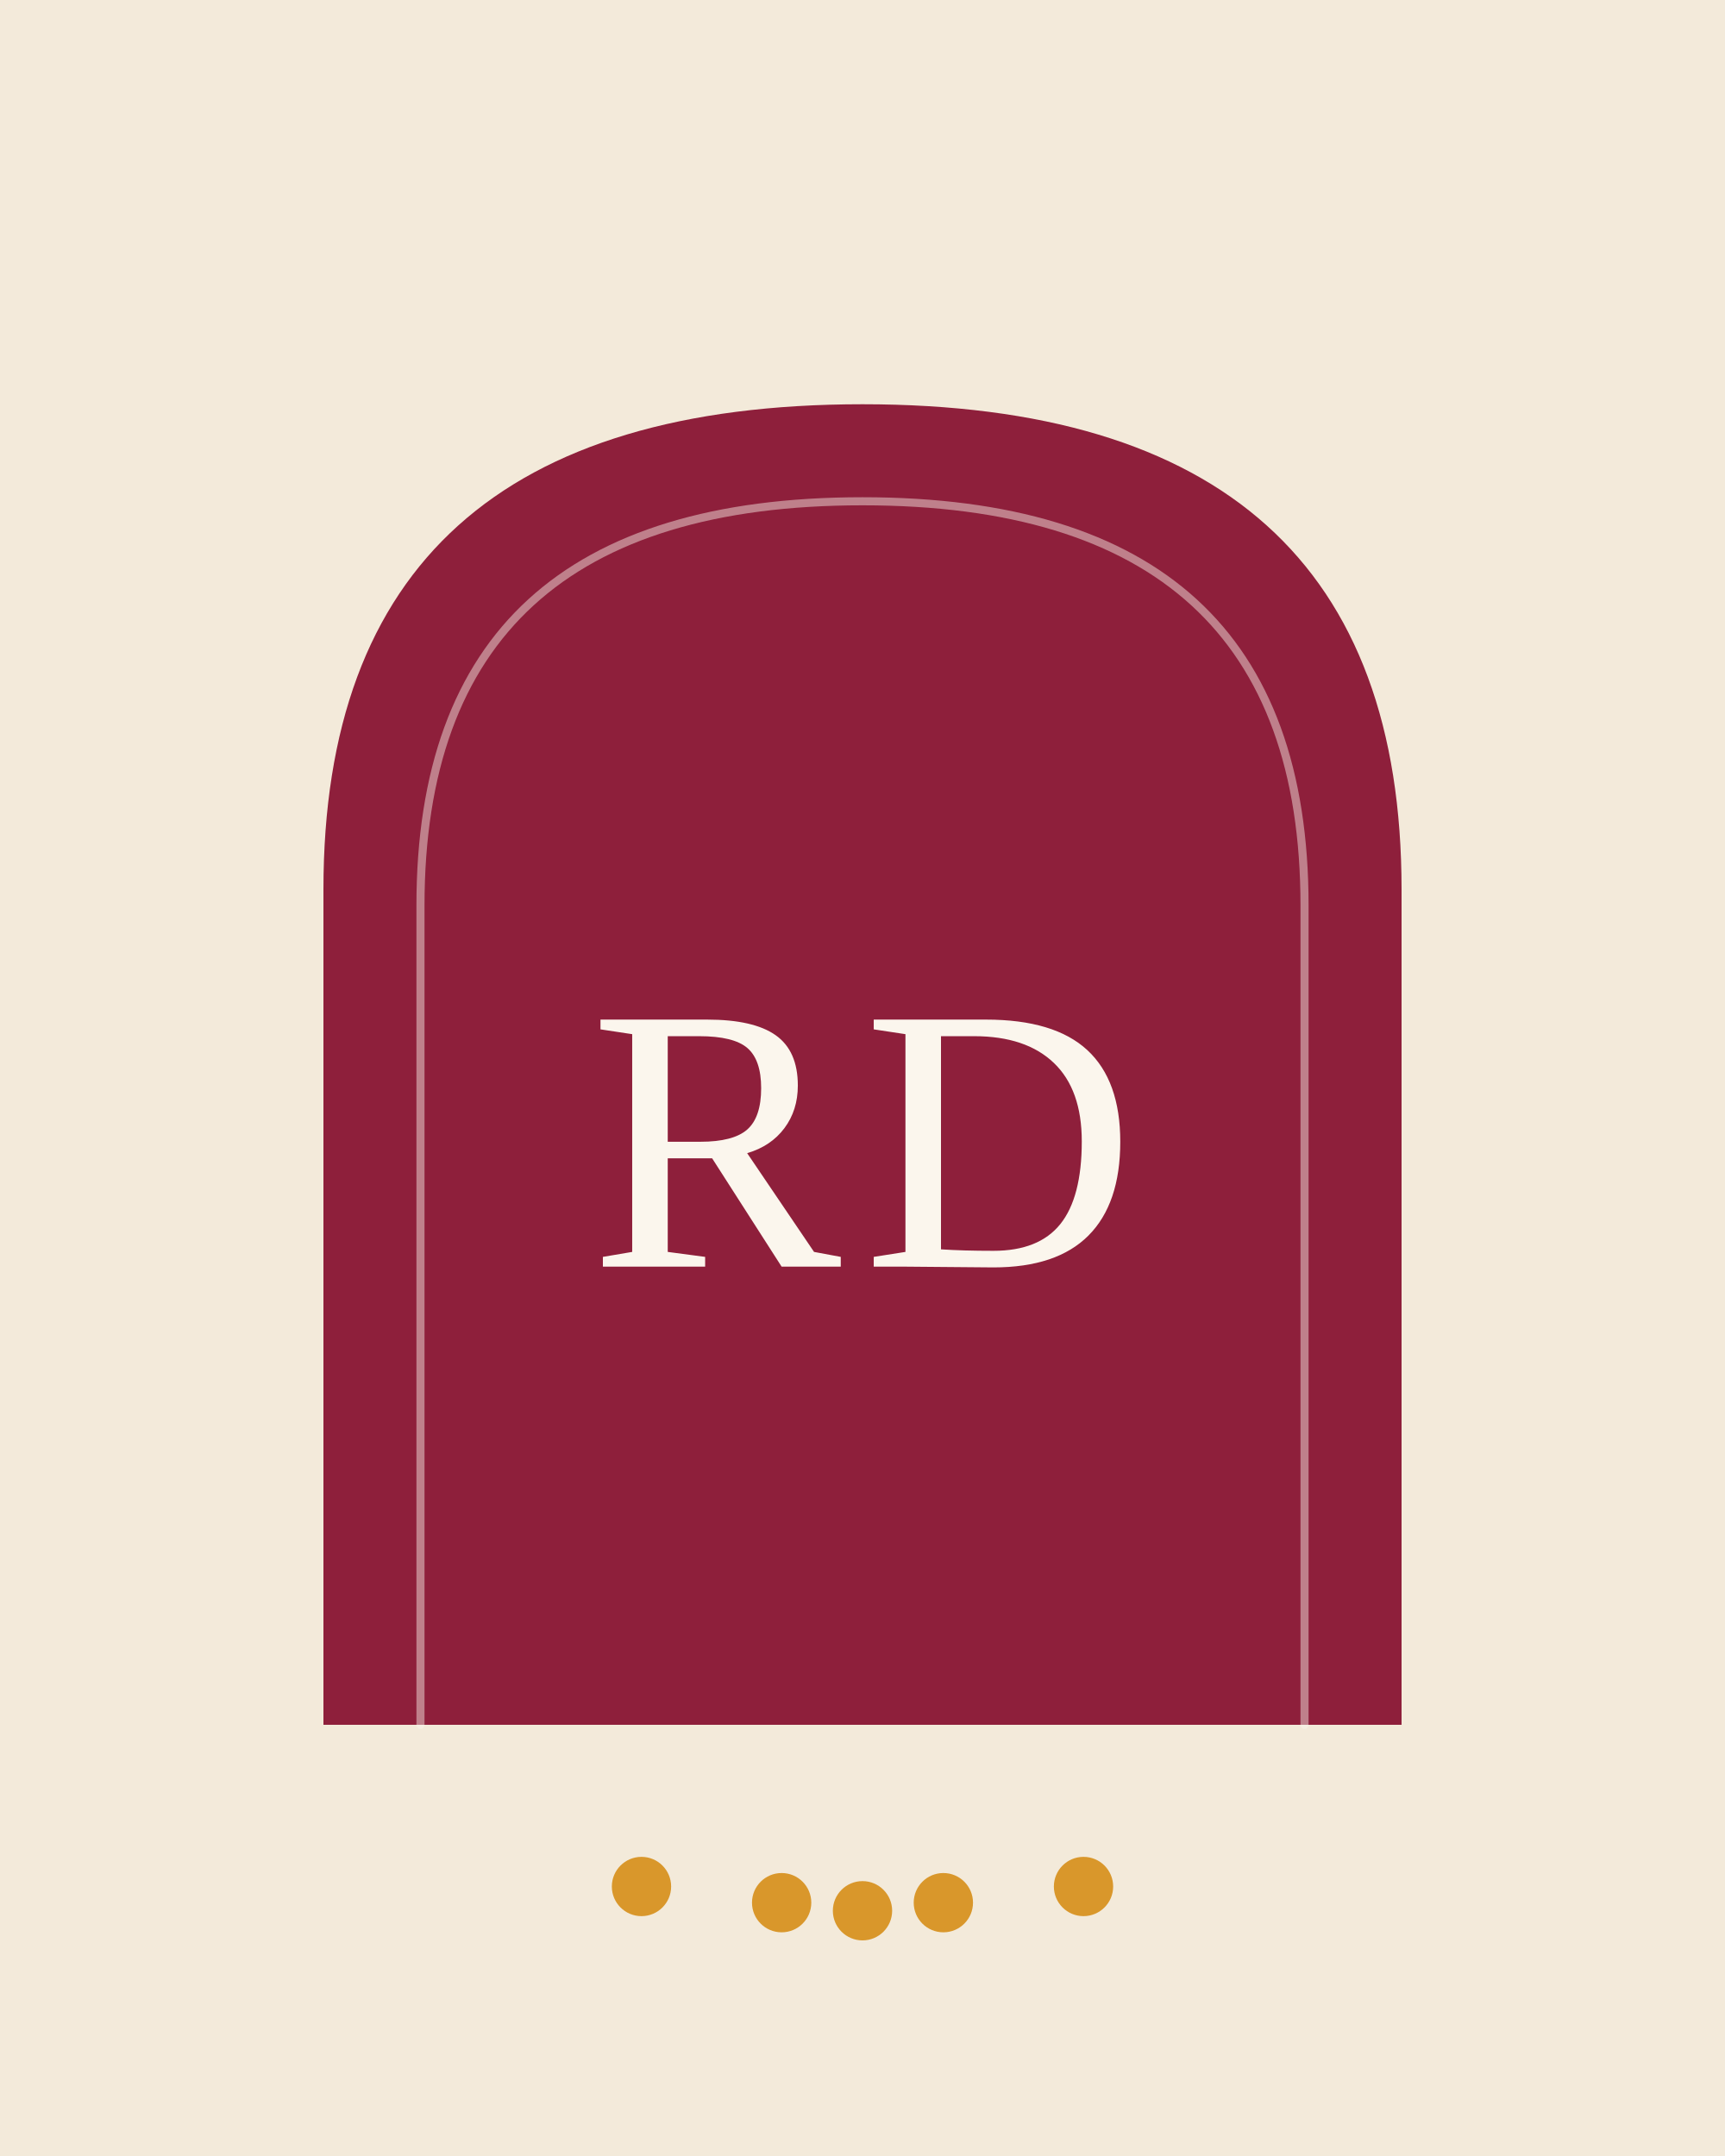
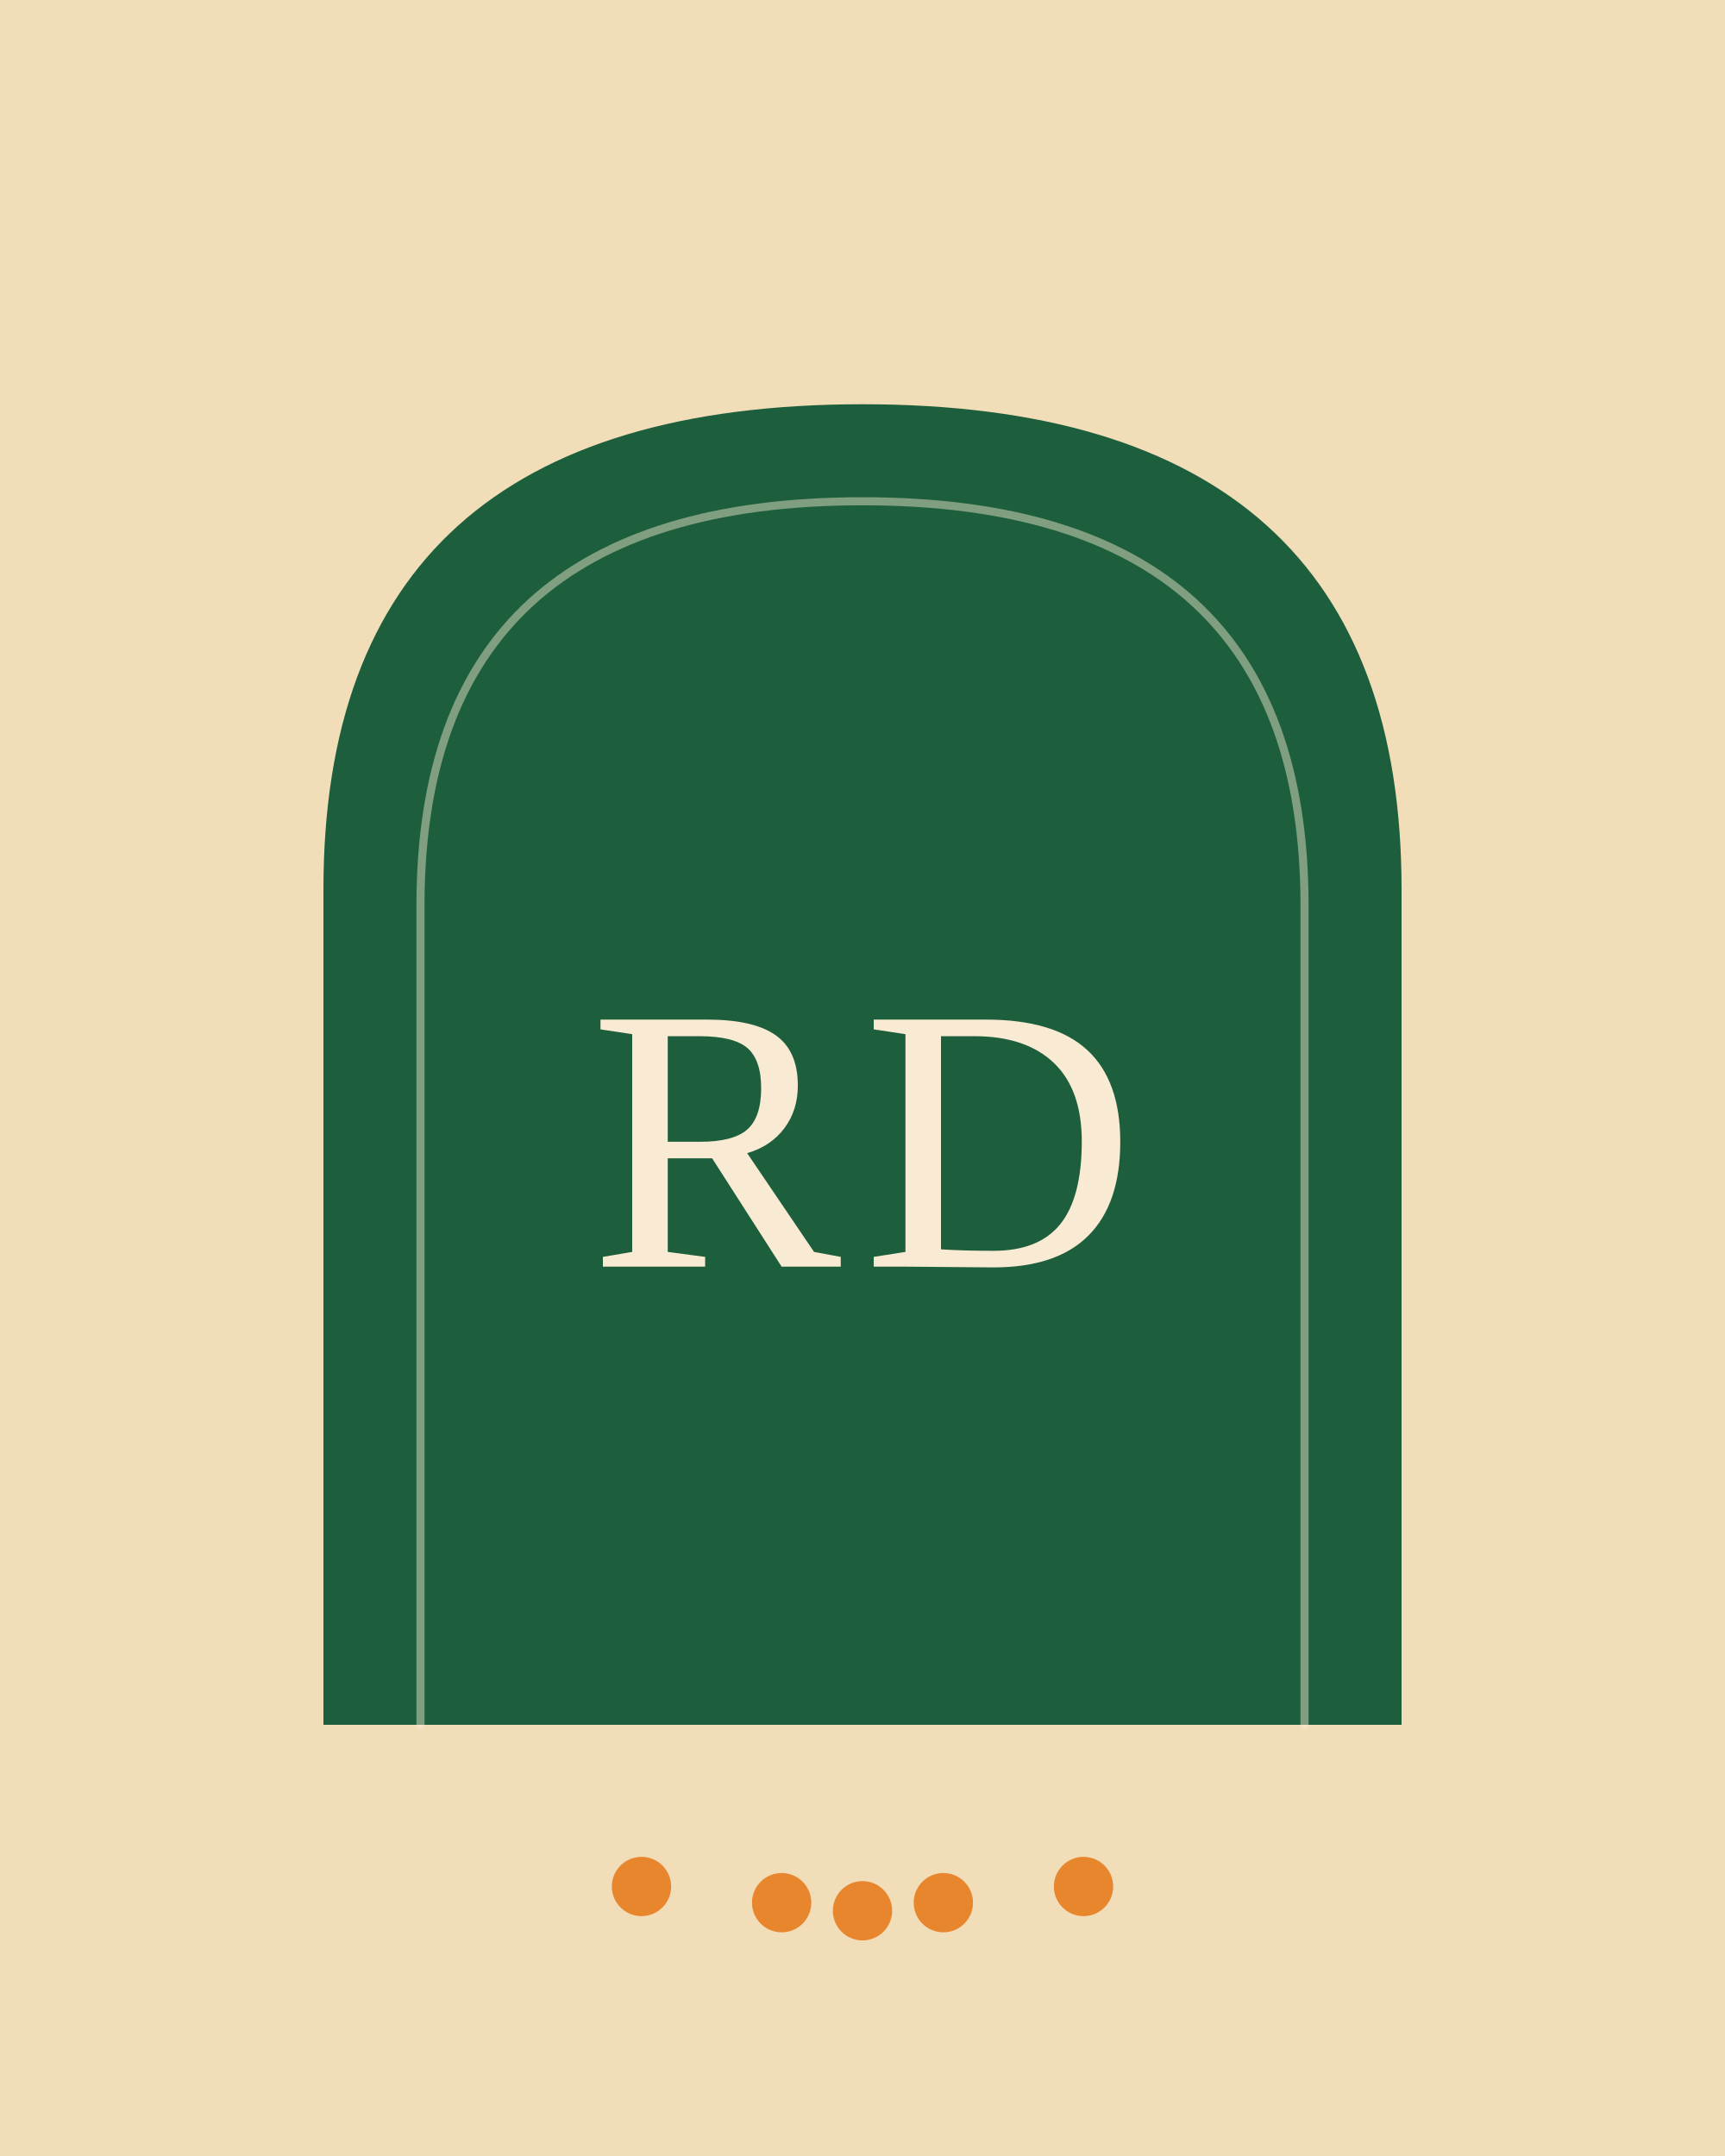
<svg xmlns="http://www.w3.org/2000/svg" viewBox="0 0 640 800">
-   <rect width="640" height="800" fill="#F3EADA" />
-   <path d="M120 640 V330 Q120 150 320 150 Q520 150 520 330 V640 Z" fill="#8E1F3B" />
-   <path d="M156 640 V336 Q156 186 320 186 Q484 186 484 336 V640" fill="none" stroke="#FBF6ED" stroke-width="3" stroke-linecap="round" opacity="0.45" />
-   <text x="320" y="470" text-anchor="middle" font-family="Georgia, 'Times New Roman', serif" font-size="140" letter-spacing="8" fill="#FBF6ED">RD</text>
-   <circle cx="238" cy="700" r="11" fill="#D9972B" />
-   <circle cx="290" cy="706" r="11" fill="#D9972B" />
-   <circle cx="320" cy="709" r="11" fill="#D9972B" />
-   <circle cx="350" cy="706" r="11" fill="#D9972B" />
-   <circle cx="402" cy="700" r="11" fill="#D9972B" />
+   <rect width="640" height="800" fill="#F2DDB9" />
+   <path d="M120 640 V330 Q120 150 320 150 Q520 150 520 330 V640 Z" fill="#1D5F3C" />
+   <path d="M156 640 V336 Q156 186 320 186 Q484 186 484 336 V640" fill="none" stroke="#F9EAD3" stroke-width="3" stroke-linecap="round" opacity="0.45" />
+   <text x="320" y="470" text-anchor="middle" font-family="Georgia, 'Times New Roman', serif" font-size="140" letter-spacing="8" fill="#F9EAD3">RD</text>
+   <circle cx="238" cy="700" r="11" fill="#E8862E" />
+   <circle cx="290" cy="706" r="11" fill="#E8862E" />
+   <circle cx="320" cy="709" r="11" fill="#E8862E" />
+   <circle cx="350" cy="706" r="11" fill="#E8862E" />
+   <circle cx="402" cy="700" r="11" fill="#E8862E" />
</svg>
